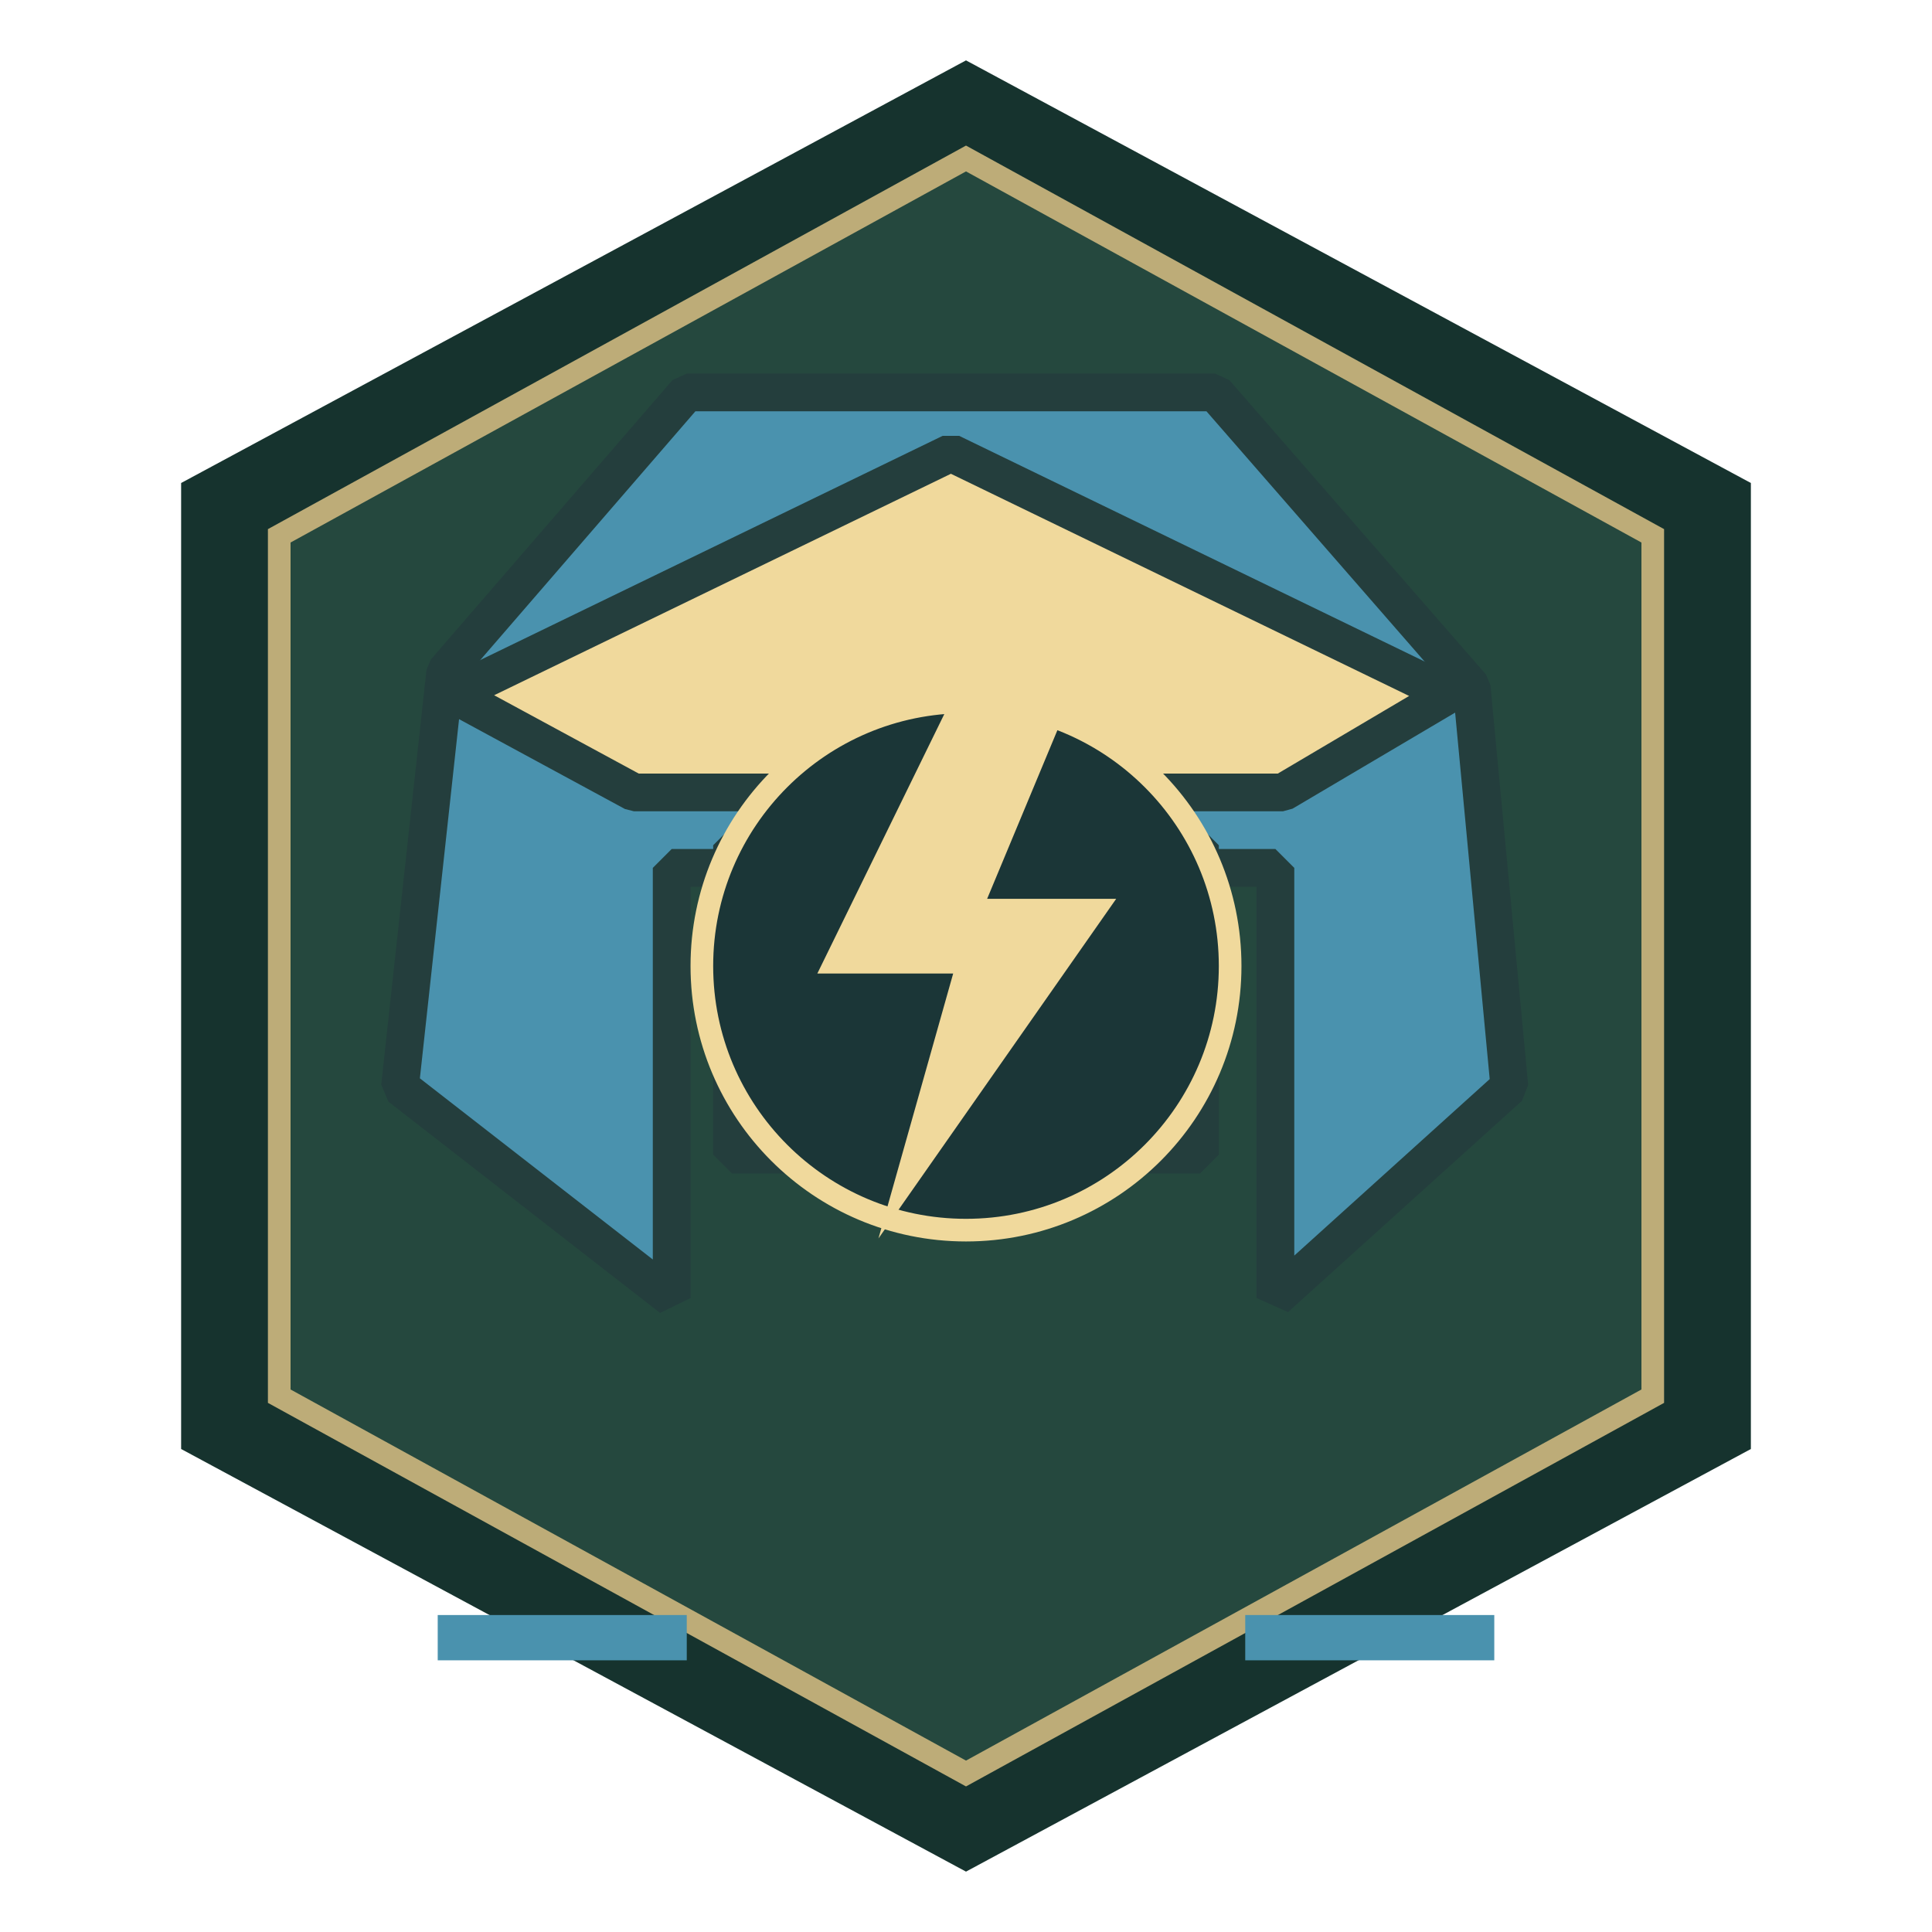
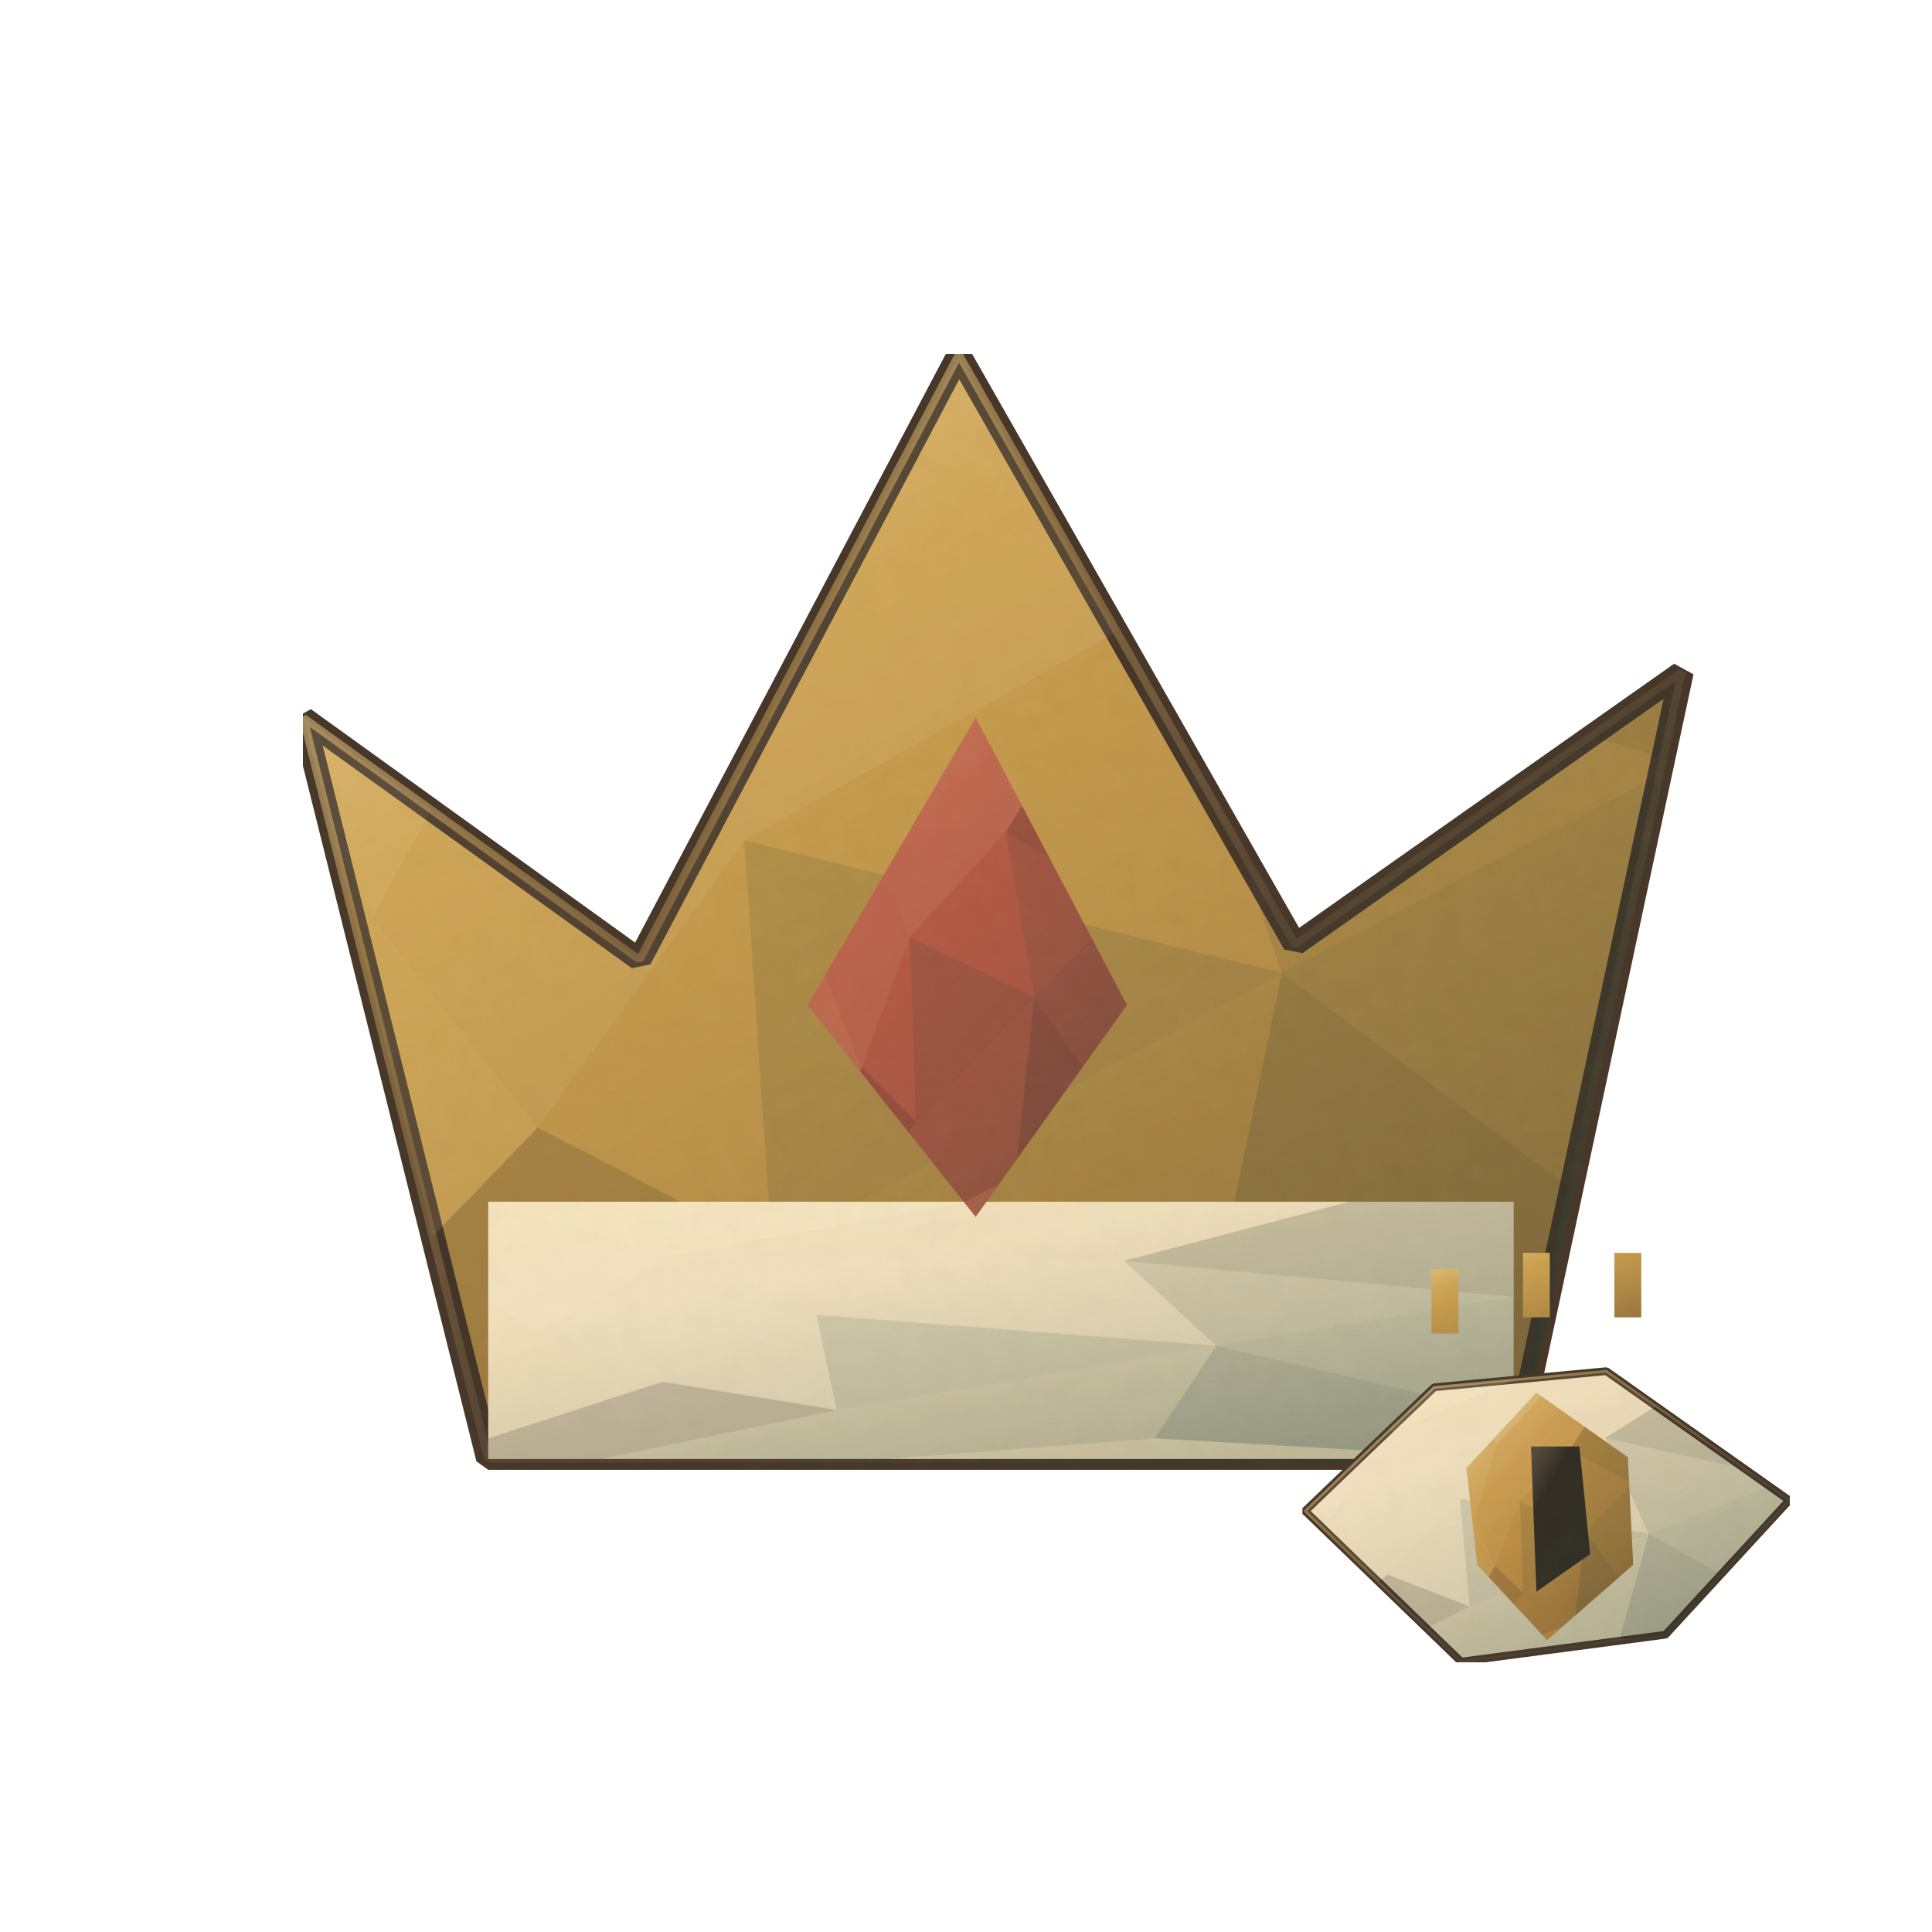
- <svg xmlns="http://www.w3.org/2000/svg" viewBox="0 0 256 256" role="img" aria-label="決勝冠">
-   <path d="M128 8L232 64V192L128 248L24 192V64Z" fill="#16332e" />
-   <path d="M128 21L219 71V185L128 235L37 185V71Z" fill="#25483e" stroke="#bdac78" stroke-width="3" />
-   <g stroke="#243e3d" stroke-width="5" stroke-linejoin="bevel">
-     <path d="M53 144L59 89L91 52H161L195 91L200 144L169 172V115H89V172Z" fill="#4a92ae" />
-     <path d="M60 92L126 60L192 92L170 105H84Z" fill="#f0d99c" />
-     <path d="M97 112H119V153H97ZM137 112H159V153H137Z" fill="#243e3d" />
+ <svg xmlns="http://www.w3.org/2000/svg" width="256" height="256" viewBox="0 0 100 100" role="img" aria-label="決勝冠" data-art-style="hazel-faceted-v1">
+   <defs>
+     <pattern id="hazel-planes" width="1" height="1" patternContentUnits="objectBoundingBox">
+       <polygon points="0,0 .47,0 .18,.21" fill="#fff0c8" opacity=".20" />
+       <polygon points=".47,0 .84,0 .62,.23 .18,.21" fill="#eed3a4" opacity=".11" />
+       <polygon points="0,0 .18,.21 .05,.51 0,.39" fill="#fff0cb" opacity=".12" />
+       <polygon points=".18,.21 .62,.23 .32,.44" fill="#f5e0be" opacity=".085" />
+       <polygon points=".84,0 1,0 1,.37 .62,.23" fill="#2b3529" opacity=".20" />
+       <polygon points=".62,.23 1,.37 .71,.56" fill="#344338" opacity=".13" />
+       <polygon points=".05,.51 .18,.21 .32,.44 .17,.7" fill="#eedbbc" opacity=".07" />
+       <polygon points=".32,.44 .71,.56 .34,.81" fill="#193e34" opacity=".12" />
+       <polygon points="1,.37 1,.83 .71,.56" fill="#13332e" opacity=".15" />
+       <polygon points="0,.39 .05,.51 .17,.7 0,.92" fill="#f4d99e" opacity=".12" />
+       <polygon points=".17,.7 .34,.81 .11,1 0,1 0,.92" fill="#372d24" opacity=".19" />
+       <polygon points=".34,.81 .71,.56 .65,.92 .39,1 .11,1" fill="#414a32" opacity=".11" />
+       <polygon points=".71,.56 1,.83 1,1 .65,.92" fill="#152d2a" opacity=".21" />
+       <polygon points=".65,.92 1,1 .39,1" fill="#f0c77e" opacity=".10" />
+     </pattern>
+     <linearGradient id="hazel-rim" x1="0" y1="0" x2=".85" y2="1">
+       <stop offset="0" stop-color="#ffe7ad" />
+       <stop offset=".34" stop-color="#b99250" />
+       <stop offset=".62" stop-color="#66503b" />
+       <stop offset="1" stop-color="#29382c" />
+     </linearGradient>
+     <filter id="hazel-pigment" x="0" y="0" width="100%" height="100%" color-interpolation-filters="sRGB">
+       <feTurbulence type="fractalNoise" baseFrequency=".73" numOctaves="2" seed="23" result="grain" />
+       <feColorMatrix in="grain" type="saturate" values="0" />
+       <feComponentTransfer>
+         <feFuncA type="linear" slope=".045" />
+       </feComponentTransfer>
+       <feComposite operator="in" in2="SourceAlpha" result="grain" />
+       <feBlend in="SourceGraphic" in2="grain" mode="soft-light" />
+     </filter>
+     <linearGradient id="hazel-material-0" x1=".12" y1="0" x2=".83" y2="1">
+       <stop offset="0" stop-color="#dfbc77" />
+       <stop offset=".27" stop-color="#cca14f" />
+       <stop offset=".65" stop-color="#b58d47" />
+       <stop offset="1" stop-color="#99753e" />
+     </linearGradient>
+     <linearGradient id="hazel-material-1" x1=".12" y1="0" x2=".83" y2="1">
+       <stop offset="0" stop-color="#f1e0bb" />
+       <stop offset=".27" stop-color="#eedebc" />
+       <stop offset=".65" stop-color="#d5cbab" />
+       <stop offset="1" stop-color="#b7b397" />
+     </linearGradient>
+     <linearGradient id="hazel-material-2" x1=".12" y1="0" x2=".83" y2="1">
+       <stop offset="0" stop-color="#c47257" />
+       <stop offset=".27" stop-color="#b95b45" />
+       <stop offset=".65" stop-color="#a75743" />
+       <stop offset="1" stop-color="#905340" />
+     </linearGradient>
+     <linearGradient id="hazel-material-3" x1=".12" y1="0" x2=".83" y2="1">
+       <stop offset="0" stop-color="#dcb673" />
+       <stop offset=".27" stop-color="#c79748" />
+       <stop offset=".65" stop-color="#b18542" />
+       <stop offset="1" stop-color="#966f3a" />
+     </linearGradient>
+     <linearGradient id="hazel-material-4" x1=".12" y1="0" x2=".83" y2="1">
+       <stop offset="0" stop-color="#544b3b" />
+       <stop offset=".27" stop-color="#342d23" />
+       <stop offset=".65" stop-color="#322f25" />
+       <stop offset="1" stop-color="#2f3127" />
+     </linearGradient>
+   </defs>
+   <g filter="url(#hazel-pigment)">
+     <g stroke-linejoin="bevel">
+       <g transform="translate(7 6) scale(.87)">
+         <g transform="translate(0 7) scale(1 .9)">
+           <path d="M10 32L30 48L49 8L69 47L92 29L82 81H21Z" fill="url(#hazel-material-0)" stroke="#463728" stroke-width="1.44" stroke-linejoin="bevel" />
+           <path d="M10 32L30 48L49 8L69 47L92 29L82 81H21Z" fill="url(#hazel-planes)" stroke-linejoin="bevel" />
+           <path d="M10 32L30 48L49 8L69 47L92 29L82 81H21Z" fill="none" stroke="url(#hazel-rim)" stroke-width=".48" stroke-linejoin="bevel" opacity=".6" />
+           <path d="M21 64H82V81H21Z" fill="url(#hazel-material-1)" />
+           <path d="M21 64H82V81H21Z" fill="url(#hazel-planes)" />
+           <path d="M50 32L59 51L50 65L40 51Z" fill="url(#hazel-material-2)" />
+           <path d="M50 32L59 51L50 65L40 51Z" fill="url(#hazel-planes)" />
+         </g>
+         <g transform="translate(68 67) scale(.32)">
+           <path d="M5 50L29 27L61 24L95 48L72 73L34 78Z" fill="url(#hazel-material-1)" stroke="#463728" stroke-width="1.44" stroke-linejoin="bevel" />
+           <path d="M5 50L29 27L61 24L95 48L72 73L34 78Z" fill="url(#hazel-planes)" stroke-linejoin="bevel" />
+           <path d="M5 50L29 27L61 24L95 48L72 73L34 78Z" fill="none" stroke="url(#hazel-rim)" stroke-width=".48" stroke-linejoin="bevel" opacity=".6" />
+           <path d="M48 28L65 40L66 60L50 74L37 60L35 42Z" fill="url(#hazel-material-3)" />
+           <path d="M48 28L65 40L66 60L50 74L37 60L35 42Z" fill="url(#hazel-planes)" />
+           <path d="M47 38H56L58 58L48 65Z" fill="url(#hazel-material-4)" />
+           <path d="M31 5V17M48 2V14M65 2V14" fill="none" stroke="url(#hazel-material-0)" stroke-width="5" stroke-linejoin="bevel" />
+         </g>
+       </g>
+     </g>
  </g>
-   <circle cx="128" cy="128" r="35" fill="#1b3637" stroke="#f0d99c" stroke-width="3" />
-   <g fill="#f0d99c" transform="translate(12 12) scale(.9)">
-     <path d="M130 83L107 130H127L116 169L151 119H132L147 83Z" />
-   </g>
-   <path d="M58 217H91M165 217H198" stroke="#4a92ae" stroke-width="6" />
</svg>
